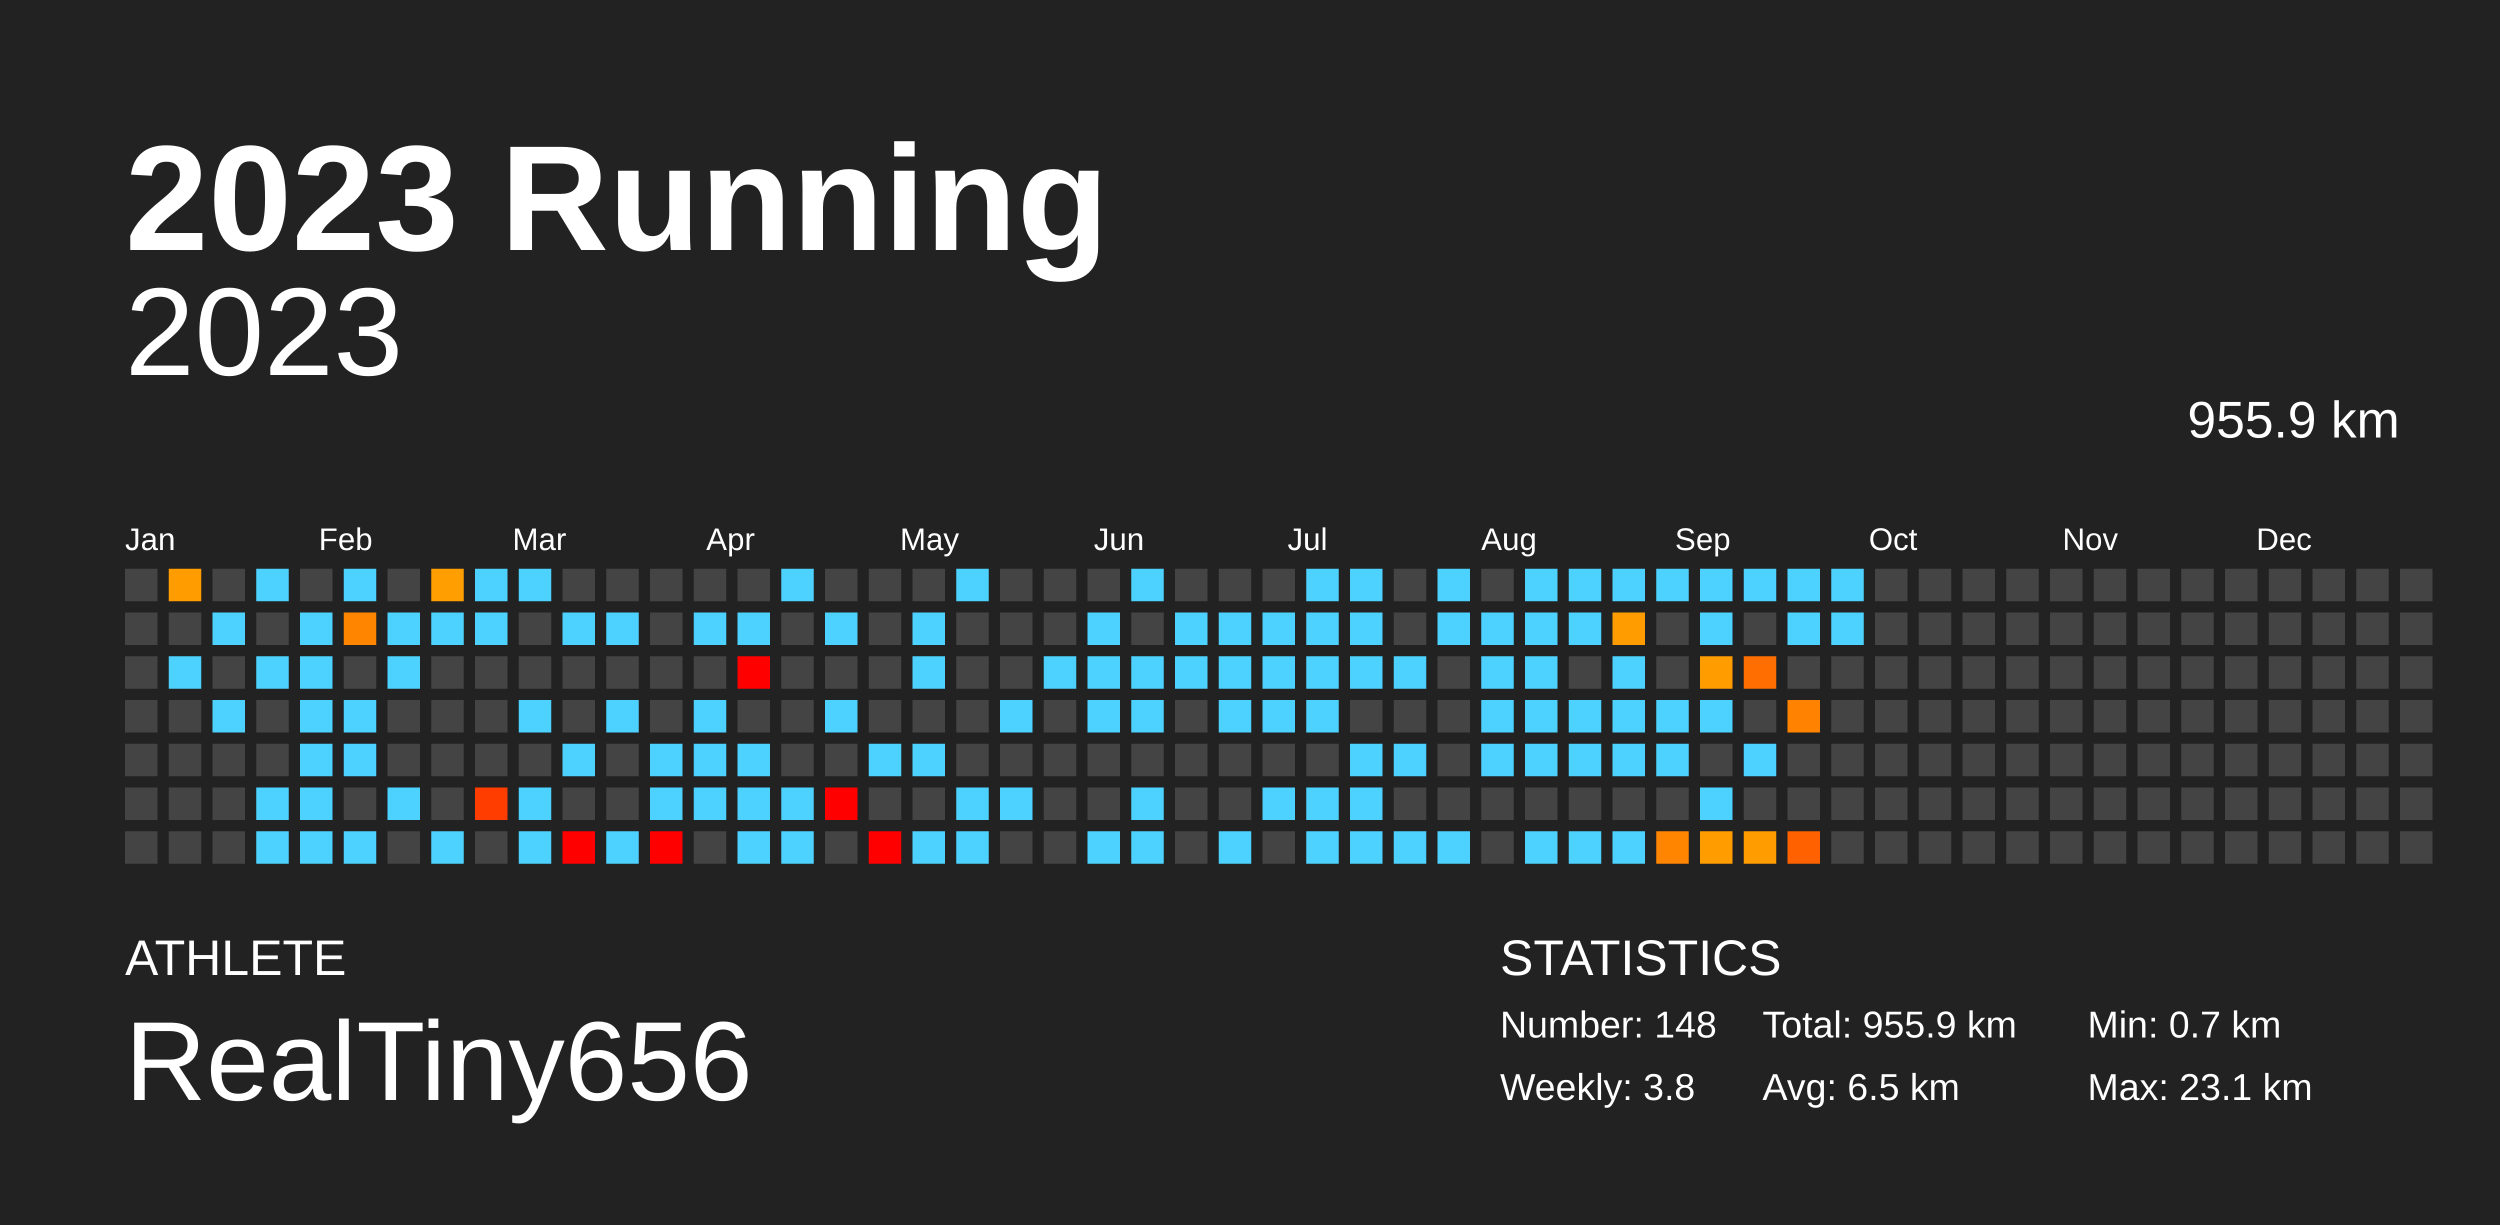
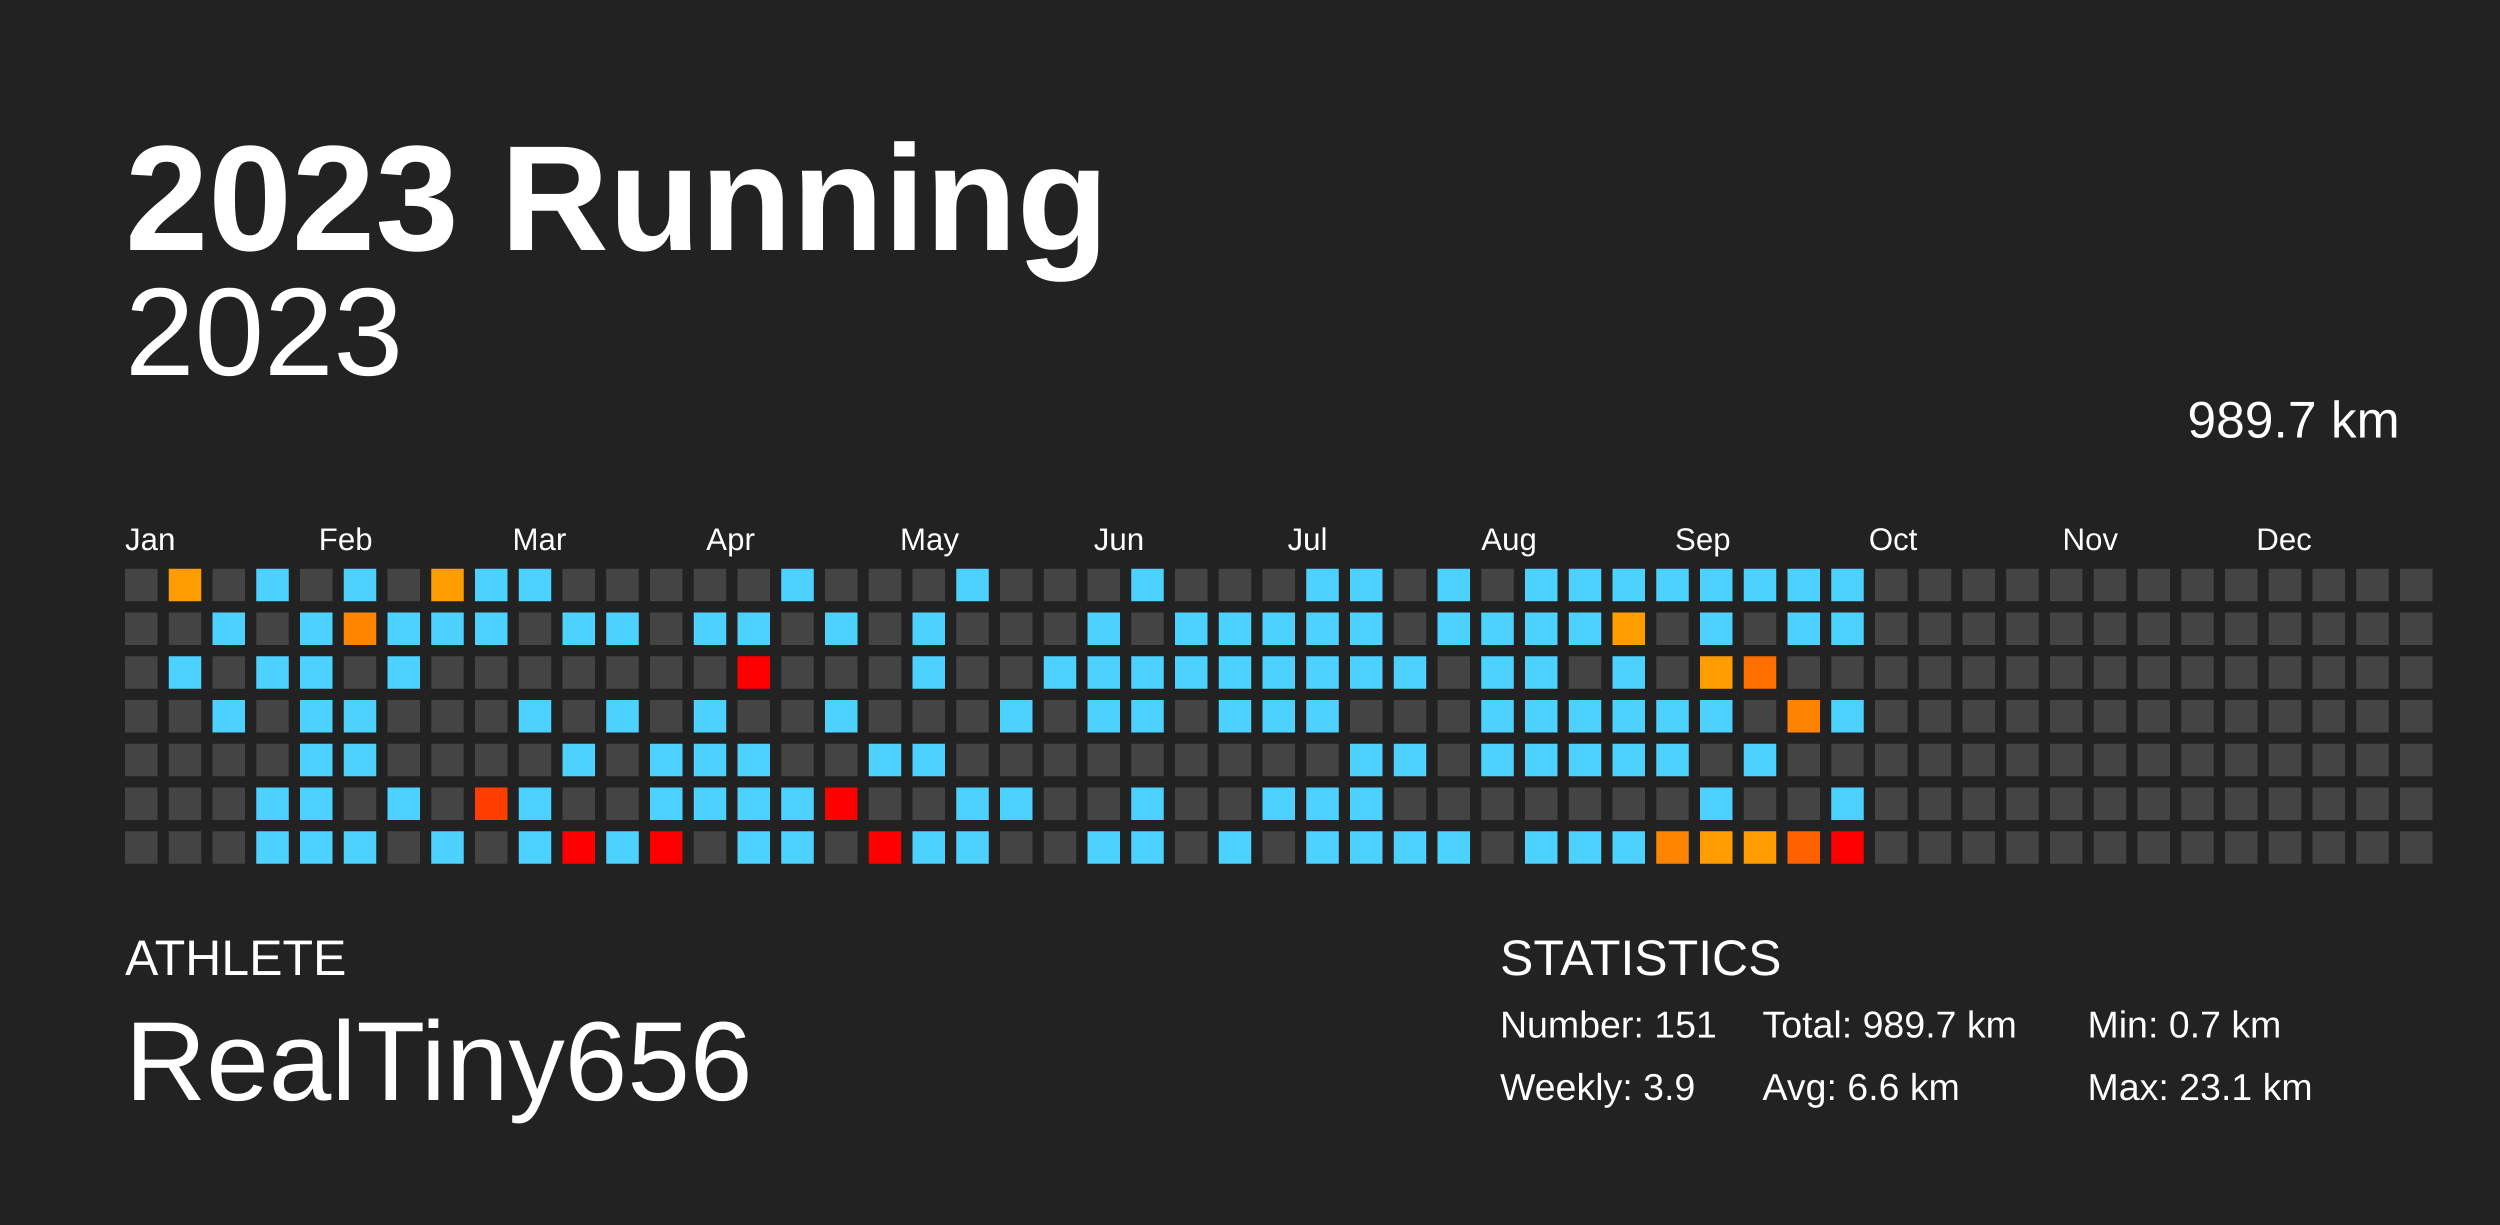
<svg xmlns="http://www.w3.org/2000/svg" baseProfile="full" height="98mm" version="1.1" viewBox="0,0,200,98" width="200mm">
  <defs />
  <rect fill="#222222" height="98" width="200" x="0" y="0" />
  <text fill="#FFFFFF" style="font-size:12px; font-family:Arial; font-weight:bold;" x="10" y="20">2023 Running</text>
  <text fill="#FFFFFF" style="font-size:4px; font-family:Arial" x="10" y="78">ATHLETE</text>
  <text fill="#FFFFFF" style="font-size:9px; font-family:Arial" x="10" y="88">RealTiny656</text>
  <text fill="#FFFFFF" style="font-size:4px; font-family:Arial" x="120" y="78">STATISTICS</text>
-   <text fill="#FFFFFF" style="font-size:3px; font-family:Arial" x="120" y="83">Number: 148</text>
-   <text fill="#FFFFFF" style="font-size:3px; font-family:Arial" x="120" y="88">Weekly: 3.8</text>
-   <text fill="#FFFFFF" style="font-size:3px; font-family:Arial" x="141" y="83">Total: 955.9 km</text>
-   <text fill="#FFFFFF" style="font-size:3px; font-family:Arial" x="141" y="88">Avg: 6.5 km</text>
+   <text fill="#FFFFFF" style="font-size:3px; font-family:Arial" x="120" y="83">Number: 151</text>
+   <text fill="#FFFFFF" style="font-size:3px; font-family:Arial" x="120" y="88">Weekly: 3.9</text>
+   <text fill="#FFFFFF" style="font-size:3px; font-family:Arial" x="141" y="83">Total: 989.7 km</text>
+   <text fill="#FFFFFF" style="font-size:3px; font-family:Arial" x="141" y="88">Avg: 6.6 km</text>
  <text fill="#FFFFFF" style="font-size:3px; font-family:Arial" x="167" y="83">Min: 0.7 km</text>
  <text fill="#FFFFFF" style="font-size:3px; font-family:Arial" x="167" y="88">Max: 23.1 km</text>
  <text alignment-baseline="hanging" fill="#FFFFFF" style="font-size:10.0px; font-family:Arial;" x="10" y="30">2023</text>
-   <text alignment-baseline="hanging" fill="#FFFFFF" style="font-size:4.125px; font-family:Arial;" x="175" y="35">955.9 km</text>
+   <text alignment-baseline="hanging" fill="#FFFFFF" style="font-size:4.125px; font-family:Arial;" x="175" y="35">989.7 km</text>
  <text fill="#FFFFFF" style="font-size:2.5px; font-family:Arial" x="10.0" y="44">Jan</text>
  <text fill="#FFFFFF" style="font-size:2.5px; font-family:Arial" x="25.5" y="44">Feb</text>
  <text fill="#FFFFFF" style="font-size:2.5px; font-family:Arial" x="41.0" y="44">Mar</text>
  <text fill="#FFFFFF" style="font-size:2.5px; font-family:Arial" x="56.5" y="44">Apr</text>
  <text fill="#FFFFFF" style="font-size:2.5px; font-family:Arial" x="72.0" y="44">May</text>
  <text fill="#FFFFFF" style="font-size:2.5px; font-family:Arial" x="87.5" y="44">Jun</text>
  <text fill="#FFFFFF" style="font-size:2.5px; font-family:Arial" x="103.0" y="44">Jul</text>
  <text fill="#FFFFFF" style="font-size:2.5px; font-family:Arial" x="118.5" y="44">Aug</text>
  <text fill="#FFFFFF" style="font-size:2.5px; font-family:Arial" x="134.0" y="44">Sep</text>
  <text fill="#FFFFFF" style="font-size:2.5px; font-family:Arial" x="149.5" y="44">Oct</text>
  <text fill="#FFFFFF" style="font-size:2.5px; font-family:Arial" x="165.0" y="44">Nov</text>
  <text fill="#FFFFFF" style="font-size:2.5px; font-family:Arial" x="180.5" y="44">Dec</text>
  <rect fill="#444444" height="2.6" width="2.6" x="10.0" y="45.5" />
  <rect fill="#444444" height="2.6" width="2.6" x="10.0" y="49.0" />
  <rect fill="#444444" height="2.6" width="2.6" x="10.0" y="52.5" />
  <rect fill="#444444" height="2.6" width="2.6" x="10.0" y="56.0" />
  <rect fill="#444444" height="2.6" width="2.6" x="10.0" y="59.5" />
  <rect fill="#444444" height="2.6" width="2.6" x="10.0" y="63.0" />
  <rect fill="#444444" height="2.6" width="2.6" x="10.0" y="66.5" />
  <rect fill="#ff9c00" height="2.6" width="2.6" x="13.5" y="45.5" />
  <rect fill="#444444" height="2.6" width="2.6" x="13.5" y="49.0" />
  <rect fill="#4dd2ff" height="2.6" width="2.6" x="13.5" y="52.5" />
  <rect fill="#444444" height="2.6" width="2.6" x="13.5" y="56.0" />
  <rect fill="#444444" height="2.6" width="2.6" x="13.5" y="59.5" />
  <rect fill="#444444" height="2.6" width="2.6" x="13.5" y="63.0" />
  <rect fill="#444444" height="2.6" width="2.6" x="13.5" y="66.5" />
  <rect fill="#444444" height="2.6" width="2.6" x="17.0" y="45.5" />
  <rect fill="#4dd2ff" height="2.6" width="2.6" x="17.0" y="49.0" />
  <rect fill="#444444" height="2.6" width="2.6" x="17.0" y="52.5" />
  <rect fill="#4dd2ff" height="2.6" width="2.6" x="17.0" y="56.0" />
  <rect fill="#444444" height="2.6" width="2.6" x="17.0" y="59.5" />
  <rect fill="#444444" height="2.6" width="2.6" x="17.0" y="63.0" />
  <rect fill="#444444" height="2.6" width="2.6" x="17.0" y="66.5" />
  <rect fill="#4dd2ff" height="2.6" width="2.6" x="20.5" y="45.5" />
  <rect fill="#444444" height="2.6" width="2.6" x="20.5" y="49.0" />
  <rect fill="#4dd2ff" height="2.6" width="2.6" x="20.5" y="52.5" />
  <rect fill="#444444" height="2.6" width="2.6" x="20.5" y="56.0" />
  <rect fill="#444444" height="2.6" width="2.6" x="20.5" y="59.5" />
  <rect fill="#4dd2ff" height="2.6" width="2.6" x="20.5" y="63.0" />
  <rect fill="#4dd2ff" height="2.6" width="2.6" x="20.5" y="66.5" />
  <rect fill="#444444" height="2.6" width="2.6" x="24.0" y="45.5" />
  <rect fill="#4dd2ff" height="2.6" width="2.6" x="24.0" y="49.0" />
  <rect fill="#4dd2ff" height="2.6" width="2.6" x="24.0" y="52.5" />
  <rect fill="#4dd2ff" height="2.6" width="2.6" x="24.0" y="56.0" />
  <rect fill="#4dd2ff" height="2.6" width="2.6" x="24.0" y="59.5" />
  <rect fill="#4dd2ff" height="2.6" width="2.6" x="24.0" y="63.0" />
  <rect fill="#4dd2ff" height="2.6" width="2.6" x="24.0" y="66.5" />
  <rect fill="#4dd2ff" height="2.6" width="2.6" x="27.5" y="45.5" />
  <rect fill="#ff8500" height="2.6" width="2.6" x="27.5" y="49.0" />
  <rect fill="#444444" height="2.6" width="2.6" x="27.5" y="52.5" />
  <rect fill="#4dd2ff" height="2.6" width="2.6" x="27.5" y="56.0" />
  <rect fill="#4dd2ff" height="2.6" width="2.6" x="27.5" y="59.5" />
  <rect fill="#444444" height="2.6" width="2.6" x="27.5" y="63.0" />
  <rect fill="#4dd2ff" height="2.6" width="2.6" x="27.5" y="66.5" />
  <rect fill="#444444" height="2.6" width="2.6" x="31.0" y="45.5" />
  <rect fill="#4dd2ff" height="2.6" width="2.6" x="31.0" y="49.0" />
  <rect fill="#4dd2ff" height="2.6" width="2.6" x="31.0" y="52.5" />
  <rect fill="#444444" height="2.6" width="2.6" x="31.0" y="56.0" />
  <rect fill="#444444" height="2.6" width="2.6" x="31.0" y="59.5" />
  <rect fill="#4dd2ff" height="2.6" width="2.6" x="31.0" y="63.0" />
  <rect fill="#444444" height="2.6" width="2.6" x="31.0" y="66.5" />
  <rect fill="#ff9e00" height="2.6" width="2.6" x="34.5" y="45.5" />
  <rect fill="#4dd2ff" height="2.6" width="2.6" x="34.5" y="49.0" />
  <rect fill="#444444" height="2.6" width="2.6" x="34.5" y="52.5" />
  <rect fill="#444444" height="2.6" width="2.6" x="34.5" y="56.0" />
  <rect fill="#444444" height="2.6" width="2.6" x="34.5" y="59.5" />
  <rect fill="#444444" height="2.6" width="2.6" x="34.5" y="63.0" />
  <rect fill="#4dd2ff" height="2.6" width="2.6" x="34.5" y="66.5" />
  <rect fill="#4dd2ff" height="2.6" width="2.6" x="38.0" y="45.5" />
  <rect fill="#4dd2ff" height="2.6" width="2.6" x="38.0" y="49.0" />
  <rect fill="#444444" height="2.6" width="2.6" x="38.0" y="52.5" />
  <rect fill="#444444" height="2.6" width="2.6" x="38.0" y="56.0" />
  <rect fill="#444444" height="2.6" width="2.6" x="38.0" y="59.5" />
  <rect fill="#ff3d00" height="2.6" width="2.6" x="38.0" y="63.0" />
  <rect fill="#444444" height="2.6" width="2.6" x="38.0" y="66.5" />
  <rect fill="#4dd2ff" height="2.6" width="2.6" x="41.5" y="45.5" />
  <rect fill="#444444" height="2.6" width="2.6" x="41.5" y="49.0" />
  <rect fill="#444444" height="2.6" width="2.6" x="41.5" y="52.5" />
  <rect fill="#4dd2ff" height="2.6" width="2.6" x="41.5" y="56.0" />
  <rect fill="#444444" height="2.6" width="2.6" x="41.5" y="59.5" />
  <rect fill="#4dd2ff" height="2.6" width="2.6" x="41.5" y="63.0" />
  <rect fill="#4dd2ff" height="2.6" width="2.6" x="41.5" y="66.5" />
  <rect fill="#444444" height="2.6" width="2.6" x="45.0" y="45.5" />
  <rect fill="#4dd2ff" height="2.6" width="2.6" x="45.0" y="49.0" />
  <rect fill="#444444" height="2.6" width="2.6" x="45.0" y="52.5" />
  <rect fill="#444444" height="2.6" width="2.6" x="45.0" y="56.0" />
  <rect fill="#4dd2ff" height="2.6" width="2.6" x="45.0" y="59.5" />
  <rect fill="#444444" height="2.6" width="2.6" x="45.0" y="63.0" />
  <rect fill="red" height="2.6" width="2.6" x="45.0" y="66.5" />
  <rect fill="#444444" height="2.6" width="2.6" x="48.5" y="45.5" />
  <rect fill="#4dd2ff" height="2.6" width="2.6" x="48.5" y="49.0" />
  <rect fill="#444444" height="2.6" width="2.6" x="48.5" y="52.5" />
  <rect fill="#4dd2ff" height="2.6" width="2.6" x="48.5" y="56.0" />
  <rect fill="#444444" height="2.6" width="2.6" x="48.5" y="59.5" />
  <rect fill="#444444" height="2.6" width="2.6" x="48.5" y="63.0" />
  <rect fill="#4dd2ff" height="2.6" width="2.6" x="48.5" y="66.5" />
  <rect fill="#444444" height="2.6" width="2.6" x="52.0" y="45.5" />
  <rect fill="#444444" height="2.6" width="2.6" x="52.0" y="49.0" />
  <rect fill="#444444" height="2.6" width="2.6" x="52.0" y="52.5" />
  <rect fill="#444444" height="2.6" width="2.6" x="52.0" y="56.0" />
  <rect fill="#4dd2ff" height="2.6" width="2.6" x="52.0" y="59.5" />
  <rect fill="#4dd2ff" height="2.6" width="2.6" x="52.0" y="63.0" />
  <rect fill="red" height="2.6" width="2.6" x="52.0" y="66.5" />
  <rect fill="#444444" height="2.6" width="2.6" x="55.5" y="45.5" />
  <rect fill="#4dd2ff" height="2.6" width="2.6" x="55.5" y="49.0" />
  <rect fill="#444444" height="2.6" width="2.6" x="55.5" y="52.5" />
  <rect fill="#4dd2ff" height="2.6" width="2.6" x="55.5" y="56.0" />
  <rect fill="#4dd2ff" height="2.6" width="2.6" x="55.5" y="59.5" />
  <rect fill="#4dd2ff" height="2.6" width="2.6" x="55.5" y="63.0" />
  <rect fill="#444444" height="2.6" width="2.6" x="55.5" y="66.5" />
  <rect fill="#444444" height="2.6" width="2.6" x="59.0" y="45.5" />
  <rect fill="#4dd2ff" height="2.6" width="2.6" x="59.0" y="49.0" />
  <rect fill="red" height="2.6" width="2.6" x="59.0" y="52.5" />
  <rect fill="#444444" height="2.6" width="2.6" x="59.0" y="56.0" />
  <rect fill="#4dd2ff" height="2.6" width="2.6" x="59.0" y="59.5" />
  <rect fill="#4dd2ff" height="2.6" width="2.6" x="59.0" y="63.0" />
  <rect fill="#4dd2ff" height="2.6" width="2.6" x="59.0" y="66.5" />
  <rect fill="#4dd2ff" height="2.6" width="2.6" x="62.5" y="45.5" />
  <rect fill="#444444" height="2.6" width="2.6" x="62.5" y="49.0" />
  <rect fill="#444444" height="2.6" width="2.6" x="62.5" y="52.5" />
  <rect fill="#444444" height="2.6" width="2.6" x="62.5" y="56.0" />
  <rect fill="#444444" height="2.6" width="2.6" x="62.5" y="59.5" />
  <rect fill="#4dd2ff" height="2.6" width="2.6" x="62.5" y="63.0" />
  <rect fill="#4dd2ff" height="2.6" width="2.6" x="62.5" y="66.5" />
  <rect fill="#444444" height="2.6" width="2.6" x="66.0" y="45.5" />
  <rect fill="#4dd2ff" height="2.6" width="2.6" x="66.0" y="49.0" />
  <rect fill="#444444" height="2.6" width="2.6" x="66.0" y="52.5" />
  <rect fill="#4dd2ff" height="2.6" width="2.6" x="66.0" y="56.0" />
  <rect fill="#444444" height="2.6" width="2.6" x="66.0" y="59.5" />
  <rect fill="red" height="2.6" width="2.6" x="66.0" y="63.0" />
  <rect fill="#444444" height="2.6" width="2.6" x="66.0" y="66.5" />
  <rect fill="#444444" height="2.6" width="2.6" x="69.5" y="45.5" />
  <rect fill="#444444" height="2.6" width="2.6" x="69.5" y="49.0" />
  <rect fill="#444444" height="2.6" width="2.6" x="69.5" y="52.5" />
  <rect fill="#444444" height="2.6" width="2.6" x="69.5" y="56.0" />
  <rect fill="#4dd2ff" height="2.6" width="2.6" x="69.5" y="59.5" />
  <rect fill="#444444" height="2.6" width="2.6" x="69.5" y="63.0" />
  <rect fill="red" height="2.6" width="2.6" x="69.5" y="66.5" />
  <rect fill="#444444" height="2.6" width="2.6" x="73.0" y="45.5" />
  <rect fill="#4dd2ff" height="2.6" width="2.6" x="73.0" y="49.0" />
  <rect fill="#4dd2ff" height="2.6" width="2.6" x="73.0" y="52.5" />
  <rect fill="#444444" height="2.6" width="2.6" x="73.0" y="56.0" />
  <rect fill="#4dd2ff" height="2.6" width="2.6" x="73.0" y="59.5" />
  <rect fill="#444444" height="2.6" width="2.6" x="73.0" y="63.0" />
  <rect fill="#4dd2ff" height="2.6" width="2.6" x="73.0" y="66.5" />
  <rect fill="#4dd2ff" height="2.6" width="2.6" x="76.5" y="45.5" />
  <rect fill="#444444" height="2.6" width="2.6" x="76.5" y="49.0" />
  <rect fill="#444444" height="2.6" width="2.6" x="76.5" y="52.5" />
  <rect fill="#444444" height="2.6" width="2.6" x="76.5" y="56.0" />
  <rect fill="#444444" height="2.6" width="2.6" x="76.5" y="59.5" />
  <rect fill="#4dd2ff" height="2.6" width="2.6" x="76.5" y="63.0" />
  <rect fill="#4dd2ff" height="2.6" width="2.6" x="76.5" y="66.5" />
  <rect fill="#444444" height="2.6" width="2.6" x="80.0" y="45.5" />
  <rect fill="#444444" height="2.6" width="2.6" x="80.0" y="49.0" />
  <rect fill="#444444" height="2.6" width="2.6" x="80.0" y="52.5" />
  <rect fill="#4dd2ff" height="2.6" width="2.6" x="80.0" y="56.0" />
  <rect fill="#444444" height="2.6" width="2.6" x="80.0" y="59.5" />
  <rect fill="#4dd2ff" height="2.6" width="2.6" x="80.0" y="63.0" />
  <rect fill="#444444" height="2.6" width="2.6" x="80.0" y="66.5" />
  <rect fill="#444444" height="2.6" width="2.6" x="83.5" y="45.5" />
  <rect fill="#444444" height="2.6" width="2.6" x="83.5" y="49.0" />
  <rect fill="#4dd2ff" height="2.6" width="2.6" x="83.5" y="52.5" />
  <rect fill="#444444" height="2.6" width="2.6" x="83.5" y="56.0" />
  <rect fill="#444444" height="2.6" width="2.6" x="83.5" y="59.5" />
  <rect fill="#444444" height="2.6" width="2.6" x="83.5" y="63.0" />
  <rect fill="#444444" height="2.6" width="2.6" x="83.5" y="66.5" />
  <rect fill="#444444" height="2.6" width="2.6" x="87.0" y="45.5" />
  <rect fill="#4dd2ff" height="2.6" width="2.6" x="87.0" y="49.0" />
  <rect fill="#4dd2ff" height="2.6" width="2.6" x="87.0" y="52.5" />
  <rect fill="#4dd2ff" height="2.6" width="2.6" x="87.0" y="56.0" />
  <rect fill="#444444" height="2.6" width="2.6" x="87.0" y="59.5" />
  <rect fill="#444444" height="2.6" width="2.6" x="87.0" y="63.0" />
  <rect fill="#4dd2ff" height="2.6" width="2.6" x="87.0" y="66.5" />
  <rect fill="#4dd2ff" height="2.6" width="2.6" x="90.5" y="45.5" />
  <rect fill="#444444" height="2.6" width="2.6" x="90.5" y="49.0" />
  <rect fill="#4dd2ff" height="2.6" width="2.6" x="90.5" y="52.5" />
  <rect fill="#4dd2ff" height="2.6" width="2.6" x="90.5" y="56.0" />
  <rect fill="#444444" height="2.6" width="2.6" x="90.5" y="59.5" />
  <rect fill="#4dd2ff" height="2.6" width="2.6" x="90.5" y="63.0" />
  <rect fill="#4dd2ff" height="2.6" width="2.6" x="90.5" y="66.5" />
  <rect fill="#444444" height="2.6" width="2.6" x="94.0" y="45.5" />
  <rect fill="#4dd2ff" height="2.6" width="2.6" x="94.0" y="49.0" />
  <rect fill="#4dd2ff" height="2.6" width="2.6" x="94.0" y="52.5" />
  <rect fill="#444444" height="2.6" width="2.6" x="94.0" y="56.0" />
  <rect fill="#444444" height="2.6" width="2.6" x="94.0" y="59.5" />
  <rect fill="#444444" height="2.6" width="2.6" x="94.0" y="63.0" />
  <rect fill="#444444" height="2.6" width="2.6" x="94.0" y="66.5" />
  <rect fill="#444444" height="2.6" width="2.6" x="97.5" y="45.5" />
  <rect fill="#4dd2ff" height="2.6" width="2.6" x="97.5" y="49.0" />
  <rect fill="#4dd2ff" height="2.6" width="2.6" x="97.5" y="52.5" />
  <rect fill="#4dd2ff" height="2.6" width="2.6" x="97.5" y="56.0" />
  <rect fill="#444444" height="2.6" width="2.6" x="97.5" y="59.5" />
  <rect fill="#444444" height="2.6" width="2.6" x="97.5" y="63.0" />
  <rect fill="#4dd2ff" height="2.6" width="2.6" x="97.5" y="66.5" />
  <rect fill="#444444" height="2.6" width="2.6" x="101.0" y="45.5" />
  <rect fill="#4dd2ff" height="2.6" width="2.6" x="101.0" y="49.0" />
  <rect fill="#4dd2ff" height="2.6" width="2.6" x="101.0" y="52.5" />
  <rect fill="#4dd2ff" height="2.6" width="2.6" x="101.0" y="56.0" />
  <rect fill="#444444" height="2.6" width="2.6" x="101.0" y="59.5" />
  <rect fill="#4dd2ff" height="2.6" width="2.6" x="101.0" y="63.0" />
  <rect fill="#444444" height="2.6" width="2.6" x="101.0" y="66.5" />
  <rect fill="#4dd2ff" height="2.6" width="2.6" x="104.5" y="45.5" />
  <rect fill="#4dd2ff" height="2.6" width="2.6" x="104.5" y="49.0" />
  <rect fill="#4dd2ff" height="2.6" width="2.6" x="104.5" y="52.5" />
  <rect fill="#4dd2ff" height="2.6" width="2.6" x="104.5" y="56.0" />
  <rect fill="#444444" height="2.6" width="2.6" x="104.5" y="59.5" />
  <rect fill="#4dd2ff" height="2.6" width="2.6" x="104.5" y="63.0" />
  <rect fill="#4dd2ff" height="2.6" width="2.6" x="104.5" y="66.5" />
  <rect fill="#4dd2ff" height="2.6" width="2.6" x="108.0" y="45.5" />
  <rect fill="#4dd2ff" height="2.6" width="2.6" x="108.0" y="49.0" />
  <rect fill="#4dd2ff" height="2.6" width="2.6" x="108.0" y="52.5" />
  <rect fill="#444444" height="2.6" width="2.6" x="108.0" y="56.0" />
  <rect fill="#4dd2ff" height="2.6" width="2.6" x="108.0" y="59.5" />
  <rect fill="#4dd2ff" height="2.6" width="2.6" x="108.0" y="63.0" />
  <rect fill="#4dd2ff" height="2.6" width="2.6" x="108.0" y="66.5" />
  <rect fill="#444444" height="2.6" width="2.6" x="111.5" y="45.5" />
  <rect fill="#444444" height="2.6" width="2.6" x="111.5" y="49.0" />
  <rect fill="#4dd2ff" height="2.6" width="2.6" x="111.5" y="52.5" />
  <rect fill="#444444" height="2.6" width="2.6" x="111.5" y="56.0" />
  <rect fill="#4dd2ff" height="2.6" width="2.6" x="111.5" y="59.5" />
  <rect fill="#444444" height="2.6" width="2.6" x="111.5" y="63.0" />
  <rect fill="#4dd2ff" height="2.6" width="2.6" x="111.5" y="66.5" />
  <rect fill="#4dd2ff" height="2.6" width="2.6" x="115.0" y="45.5" />
  <rect fill="#4dd2ff" height="2.6" width="2.6" x="115.0" y="49.0" />
  <rect fill="#444444" height="2.6" width="2.6" x="115.0" y="52.5" />
  <rect fill="#444444" height="2.6" width="2.6" x="115.0" y="56.0" />
  <rect fill="#444444" height="2.6" width="2.6" x="115.0" y="59.5" />
  <rect fill="#444444" height="2.6" width="2.6" x="115.0" y="63.0" />
  <rect fill="#4dd2ff" height="2.6" width="2.6" x="115.0" y="66.5" />
  <rect fill="#444444" height="2.6" width="2.6" x="118.5" y="45.5" />
  <rect fill="#4dd2ff" height="2.6" width="2.6" x="118.5" y="49.0" />
  <rect fill="#4dd2ff" height="2.6" width="2.6" x="118.5" y="52.5" />
  <rect fill="#4dd2ff" height="2.6" width="2.6" x="118.5" y="56.0" />
  <rect fill="#4dd2ff" height="2.6" width="2.6" x="118.5" y="59.5" />
  <rect fill="#444444" height="2.6" width="2.6" x="118.5" y="63.0" />
  <rect fill="#444444" height="2.6" width="2.6" x="118.5" y="66.5" />
  <rect fill="#4dd2ff" height="2.6" width="2.6" x="122.0" y="45.5" />
  <rect fill="#4dd2ff" height="2.6" width="2.6" x="122.0" y="49.0" />
  <rect fill="#4dd2ff" height="2.6" width="2.6" x="122.0" y="52.5" />
  <rect fill="#4dd2ff" height="2.6" width="2.6" x="122.0" y="56.0" />
  <rect fill="#4dd2ff" height="2.6" width="2.6" x="122.0" y="59.5" />
  <rect fill="#444444" height="2.6" width="2.6" x="122.0" y="63.0" />
  <rect fill="#4dd2ff" height="2.6" width="2.6" x="122.0" y="66.5" />
  <rect fill="#4dd2ff" height="2.6" width="2.6" x="125.5" y="45.5" />
  <rect fill="#4dd2ff" height="2.6" width="2.6" x="125.5" y="49.0" />
  <rect fill="#444444" height="2.6" width="2.6" x="125.5" y="52.5" />
  <rect fill="#4dd2ff" height="2.6" width="2.6" x="125.5" y="56.0" />
  <rect fill="#4dd2ff" height="2.6" width="2.6" x="125.5" y="59.5" />
  <rect fill="#444444" height="2.6" width="2.6" x="125.5" y="63.0" />
  <rect fill="#4dd2ff" height="2.6" width="2.6" x="125.5" y="66.5" />
  <rect fill="#4dd2ff" height="2.6" width="2.6" x="129.0" y="45.5" />
  <rect fill="#ff9d00" height="2.6" width="2.6" x="129.0" y="49.0" />
  <rect fill="#4dd2ff" height="2.6" width="2.6" x="129.0" y="52.5" />
  <rect fill="#4dd2ff" height="2.6" width="2.6" x="129.0" y="56.0" />
  <rect fill="#4dd2ff" height="2.6" width="2.6" x="129.0" y="59.5" />
  <rect fill="#444444" height="2.6" width="2.6" x="129.0" y="63.0" />
  <rect fill="#4dd2ff" height="2.6" width="2.6" x="129.0" y="66.5" />
  <rect fill="#4dd2ff" height="2.6" width="2.6" x="132.5" y="45.5" />
  <rect fill="#444444" height="2.6" width="2.6" x="132.5" y="49.0" />
  <rect fill="#444444" height="2.6" width="2.6" x="132.5" y="52.5" />
  <rect fill="#4dd2ff" height="2.6" width="2.6" x="132.5" y="56.0" />
  <rect fill="#4dd2ff" height="2.6" width="2.6" x="132.5" y="59.5" />
  <rect fill="#444444" height="2.6" width="2.6" x="132.5" y="63.0" />
  <rect fill="#ff8400" height="2.6" width="2.6" x="132.5" y="66.5" />
  <rect fill="#4dd2ff" height="2.6" width="2.6" x="136.0" y="45.5" />
  <rect fill="#4dd2ff" height="2.6" width="2.6" x="136.0" y="49.0" />
  <rect fill="#ff9d00" height="2.6" width="2.6" x="136.0" y="52.5" />
  <rect fill="#4dd2ff" height="2.6" width="2.6" x="136.0" y="56.0" />
  <rect fill="#444444" height="2.6" width="2.6" x="136.0" y="59.5" />
  <rect fill="#4dd2ff" height="2.6" width="2.6" x="136.0" y="63.0" />
  <rect fill="#ff9d00" height="2.6" width="2.6" x="136.0" y="66.5" />
  <rect fill="#4dd2ff" height="2.6" width="2.6" x="139.5" y="45.5" />
  <rect fill="#444444" height="2.6" width="2.6" x="139.5" y="49.0" />
  <rect fill="#ff6e00" height="2.6" width="2.6" x="139.5" y="52.5" />
  <rect fill="#444444" height="2.6" width="2.6" x="139.5" y="56.0" />
  <rect fill="#4dd2ff" height="2.6" width="2.6" x="139.5" y="59.5" />
  <rect fill="#444444" height="2.6" width="2.6" x="139.5" y="63.0" />
  <rect fill="#ff9d00" height="2.6" width="2.6" x="139.5" y="66.5" />
  <rect fill="#4dd2ff" height="2.6" width="2.6" x="143.0" y="45.5" />
  <rect fill="#4dd2ff" height="2.6" width="2.6" x="143.0" y="49.0" />
  <rect fill="#444444" height="2.6" width="2.6" x="143.0" y="52.5" />
  <rect fill="#ff8300" height="2.6" width="2.6" x="143.0" y="56.0" />
  <rect fill="#444444" height="2.6" width="2.6" x="143.0" y="59.5" />
  <rect fill="#444444" height="2.6" width="2.6" x="143.0" y="63.0" />
  <rect fill="#ff6100" height="2.6" width="2.6" x="143.0" y="66.5" />
  <rect fill="#4dd2ff" height="2.6" width="2.6" x="146.5" y="45.5" />
  <rect fill="#4dd2ff" height="2.6" width="2.6" x="146.5" y="49.0" />
  <rect fill="#444444" height="2.6" width="2.6" x="146.5" y="52.5" />
-   <rect fill="#444444" height="2.6" width="2.6" x="146.5" y="56.0" />
+   <rect fill="#4dd2ff" height="2.6" width="2.6" x="146.5" y="56.0" />
  <rect fill="#444444" height="2.6" width="2.6" x="146.5" y="59.5" />
-   <rect fill="#444444" height="2.6" width="2.6" x="146.5" y="63.0" />
-   <rect fill="#444444" height="2.6" width="2.6" x="146.5" y="66.5" />
+   <rect fill="#4dd2ff" height="2.6" width="2.6" x="146.5" y="63.0" />
+   <rect fill="red" height="2.6" width="2.6" x="146.5" y="66.5" />
  <rect fill="#444444" height="2.6" width="2.6" x="150.0" y="45.5" />
  <rect fill="#444444" height="2.6" width="2.6" x="150.0" y="49.0" />
  <rect fill="#444444" height="2.6" width="2.6" x="150.0" y="52.5" />
  <rect fill="#444444" height="2.6" width="2.6" x="150.0" y="56.0" />
  <rect fill="#444444" height="2.6" width="2.6" x="150.0" y="59.5" />
  <rect fill="#444444" height="2.6" width="2.6" x="150.0" y="63.0" />
  <rect fill="#444444" height="2.6" width="2.6" x="150.0" y="66.5" />
  <rect fill="#444444" height="2.6" width="2.6" x="153.5" y="45.5" />
  <rect fill="#444444" height="2.6" width="2.6" x="153.5" y="49.0" />
  <rect fill="#444444" height="2.6" width="2.6" x="153.5" y="52.5" />
  <rect fill="#444444" height="2.6" width="2.6" x="153.5" y="56.0" />
  <rect fill="#444444" height="2.6" width="2.6" x="153.5" y="59.5" />
  <rect fill="#444444" height="2.6" width="2.6" x="153.5" y="63.0" />
  <rect fill="#444444" height="2.6" width="2.6" x="153.5" y="66.5" />
  <rect fill="#444444" height="2.6" width="2.6" x="157.0" y="45.5" />
  <rect fill="#444444" height="2.6" width="2.6" x="157.0" y="49.0" />
  <rect fill="#444444" height="2.6" width="2.6" x="157.0" y="52.5" />
  <rect fill="#444444" height="2.6" width="2.6" x="157.0" y="56.0" />
  <rect fill="#444444" height="2.6" width="2.6" x="157.0" y="59.5" />
  <rect fill="#444444" height="2.6" width="2.6" x="157.0" y="63.0" />
  <rect fill="#444444" height="2.6" width="2.6" x="157.0" y="66.5" />
  <rect fill="#444444" height="2.6" width="2.6" x="160.5" y="45.5" />
  <rect fill="#444444" height="2.6" width="2.6" x="160.5" y="49.0" />
  <rect fill="#444444" height="2.6" width="2.6" x="160.5" y="52.5" />
  <rect fill="#444444" height="2.6" width="2.6" x="160.5" y="56.0" />
  <rect fill="#444444" height="2.6" width="2.6" x="160.5" y="59.5" />
  <rect fill="#444444" height="2.6" width="2.6" x="160.5" y="63.0" />
  <rect fill="#444444" height="2.6" width="2.6" x="160.5" y="66.5" />
  <rect fill="#444444" height="2.6" width="2.6" x="164.0" y="45.5" />
  <rect fill="#444444" height="2.6" width="2.6" x="164.0" y="49.0" />
  <rect fill="#444444" height="2.6" width="2.6" x="164.0" y="52.5" />
  <rect fill="#444444" height="2.6" width="2.6" x="164.0" y="56.0" />
  <rect fill="#444444" height="2.6" width="2.6" x="164.0" y="59.5" />
  <rect fill="#444444" height="2.6" width="2.6" x="164.0" y="63.0" />
  <rect fill="#444444" height="2.6" width="2.6" x="164.0" y="66.5" />
  <rect fill="#444444" height="2.6" width="2.6" x="167.5" y="45.5" />
  <rect fill="#444444" height="2.6" width="2.6" x="167.5" y="49.0" />
  <rect fill="#444444" height="2.6" width="2.6" x="167.5" y="52.5" />
  <rect fill="#444444" height="2.6" width="2.6" x="167.5" y="56.0" />
  <rect fill="#444444" height="2.6" width="2.6" x="167.5" y="59.5" />
  <rect fill="#444444" height="2.6" width="2.6" x="167.5" y="63.0" />
  <rect fill="#444444" height="2.6" width="2.6" x="167.5" y="66.5" />
  <rect fill="#444444" height="2.6" width="2.6" x="171.0" y="45.5" />
  <rect fill="#444444" height="2.6" width="2.6" x="171.0" y="49.0" />
  <rect fill="#444444" height="2.6" width="2.6" x="171.0" y="52.5" />
  <rect fill="#444444" height="2.6" width="2.6" x="171.0" y="56.0" />
  <rect fill="#444444" height="2.6" width="2.6" x="171.0" y="59.5" />
  <rect fill="#444444" height="2.6" width="2.6" x="171.0" y="63.0" />
  <rect fill="#444444" height="2.6" width="2.6" x="171.0" y="66.5" />
  <rect fill="#444444" height="2.6" width="2.6" x="174.5" y="45.5" />
  <rect fill="#444444" height="2.6" width="2.6" x="174.5" y="49.0" />
  <rect fill="#444444" height="2.6" width="2.6" x="174.5" y="52.5" />
  <rect fill="#444444" height="2.6" width="2.6" x="174.5" y="56.0" />
  <rect fill="#444444" height="2.6" width="2.6" x="174.5" y="59.5" />
  <rect fill="#444444" height="2.6" width="2.6" x="174.5" y="63.0" />
  <rect fill="#444444" height="2.6" width="2.6" x="174.5" y="66.5" />
  <rect fill="#444444" height="2.6" width="2.6" x="178.0" y="45.5" />
  <rect fill="#444444" height="2.6" width="2.6" x="178.0" y="49.0" />
  <rect fill="#444444" height="2.6" width="2.6" x="178.0" y="52.5" />
  <rect fill="#444444" height="2.6" width="2.6" x="178.0" y="56.0" />
  <rect fill="#444444" height="2.6" width="2.6" x="178.0" y="59.5" />
  <rect fill="#444444" height="2.6" width="2.6" x="178.0" y="63.0" />
  <rect fill="#444444" height="2.6" width="2.6" x="178.0" y="66.5" />
  <rect fill="#444444" height="2.6" width="2.6" x="181.5" y="45.5" />
  <rect fill="#444444" height="2.6" width="2.6" x="181.5" y="49.0" />
  <rect fill="#444444" height="2.6" width="2.6" x="181.5" y="52.5" />
  <rect fill="#444444" height="2.6" width="2.6" x="181.5" y="56.0" />
  <rect fill="#444444" height="2.6" width="2.6" x="181.5" y="59.5" />
  <rect fill="#444444" height="2.6" width="2.6" x="181.5" y="63.0" />
  <rect fill="#444444" height="2.6" width="2.6" x="181.5" y="66.5" />
  <rect fill="#444444" height="2.6" width="2.6" x="185.0" y="45.5" />
  <rect fill="#444444" height="2.6" width="2.6" x="185.0" y="49.0" />
  <rect fill="#444444" height="2.6" width="2.6" x="185.0" y="52.5" />
  <rect fill="#444444" height="2.6" width="2.6" x="185.0" y="56.0" />
  <rect fill="#444444" height="2.6" width="2.6" x="185.0" y="59.5" />
  <rect fill="#444444" height="2.6" width="2.6" x="185.0" y="63.0" />
  <rect fill="#444444" height="2.6" width="2.6" x="185.0" y="66.5" />
  <rect fill="#444444" height="2.6" width="2.6" x="188.5" y="45.5" />
  <rect fill="#444444" height="2.6" width="2.6" x="188.5" y="49.0" />
  <rect fill="#444444" height="2.6" width="2.6" x="188.5" y="52.5" />
  <rect fill="#444444" height="2.6" width="2.6" x="188.5" y="56.0" />
  <rect fill="#444444" height="2.6" width="2.6" x="188.5" y="59.5" />
  <rect fill="#444444" height="2.6" width="2.6" x="188.5" y="63.0" />
  <rect fill="#444444" height="2.6" width="2.6" x="188.5" y="66.5" />
  <rect fill="#444444" height="2.6" width="2.6" x="192.0" y="45.5" />
  <rect fill="#444444" height="2.6" width="2.6" x="192.0" y="49.0" />
  <rect fill="#444444" height="2.6" width="2.6" x="192.0" y="52.5" />
  <rect fill="#444444" height="2.6" width="2.6" x="192.0" y="56.0" />
  <rect fill="#444444" height="2.6" width="2.6" x="192.0" y="59.5" />
  <rect fill="#444444" height="2.6" width="2.6" x="192.0" y="63.0" />
  <rect fill="#444444" height="2.6" width="2.6" x="192.0" y="66.5" />
</svg>
